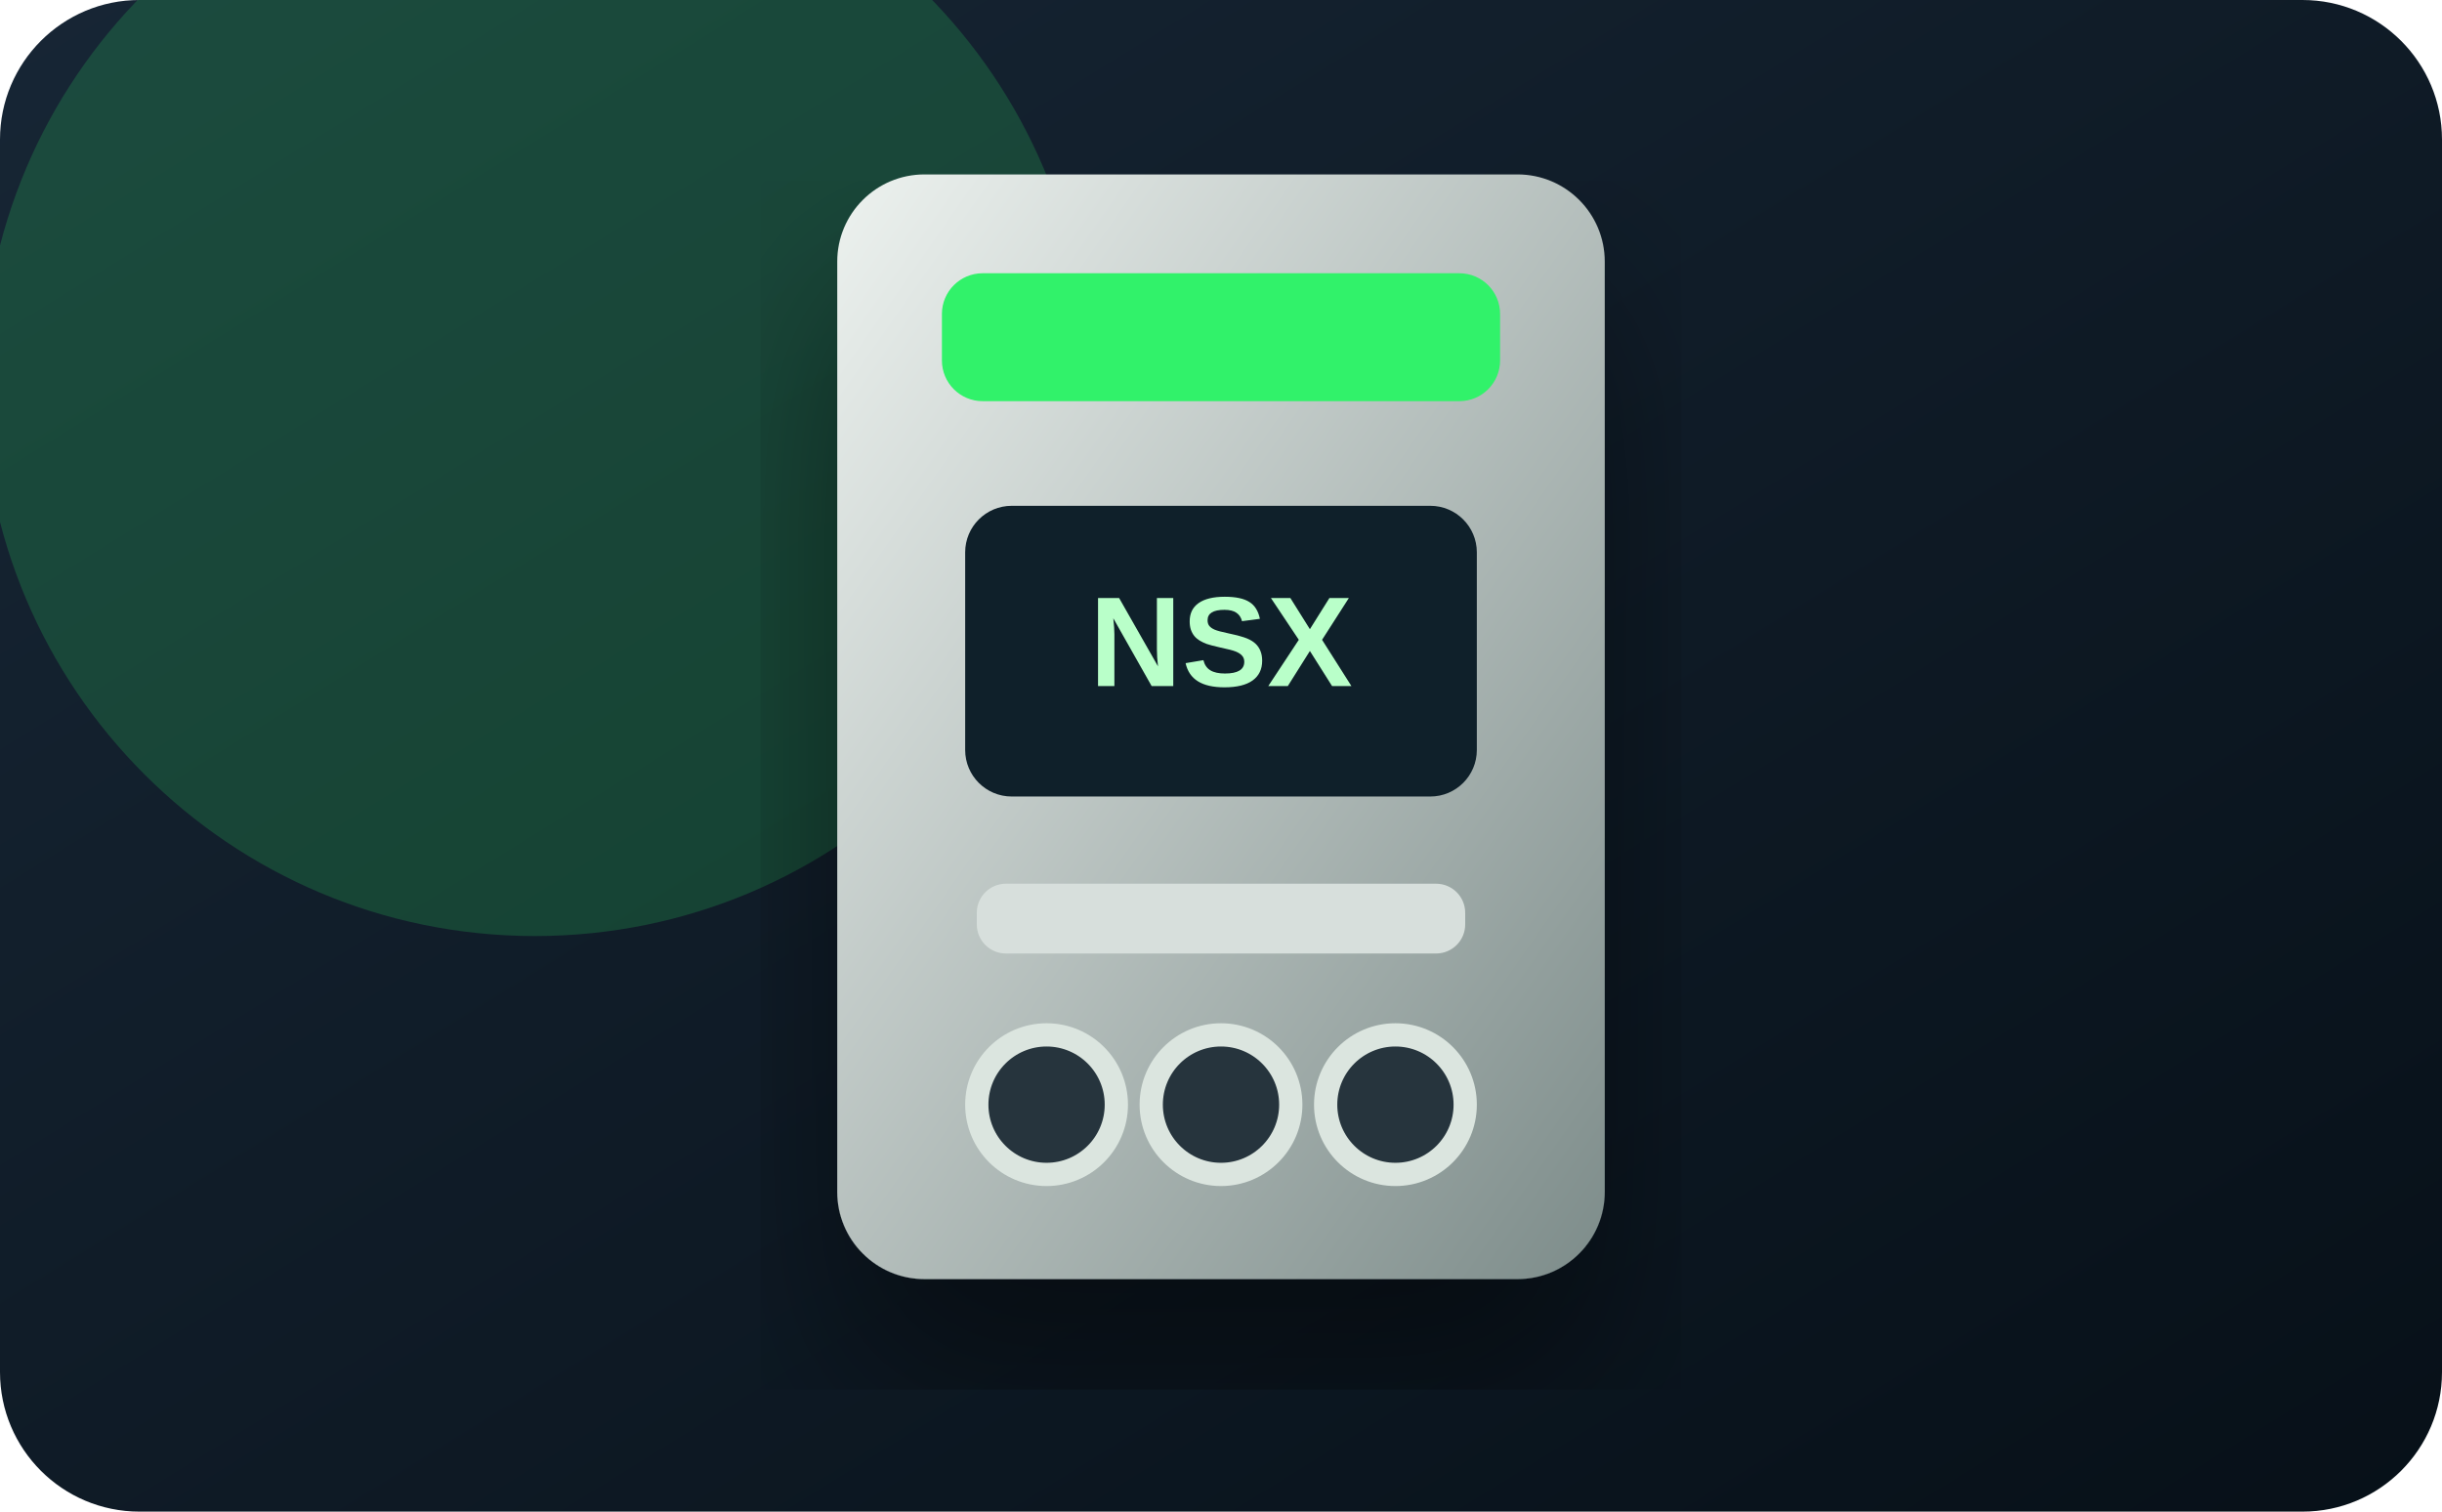
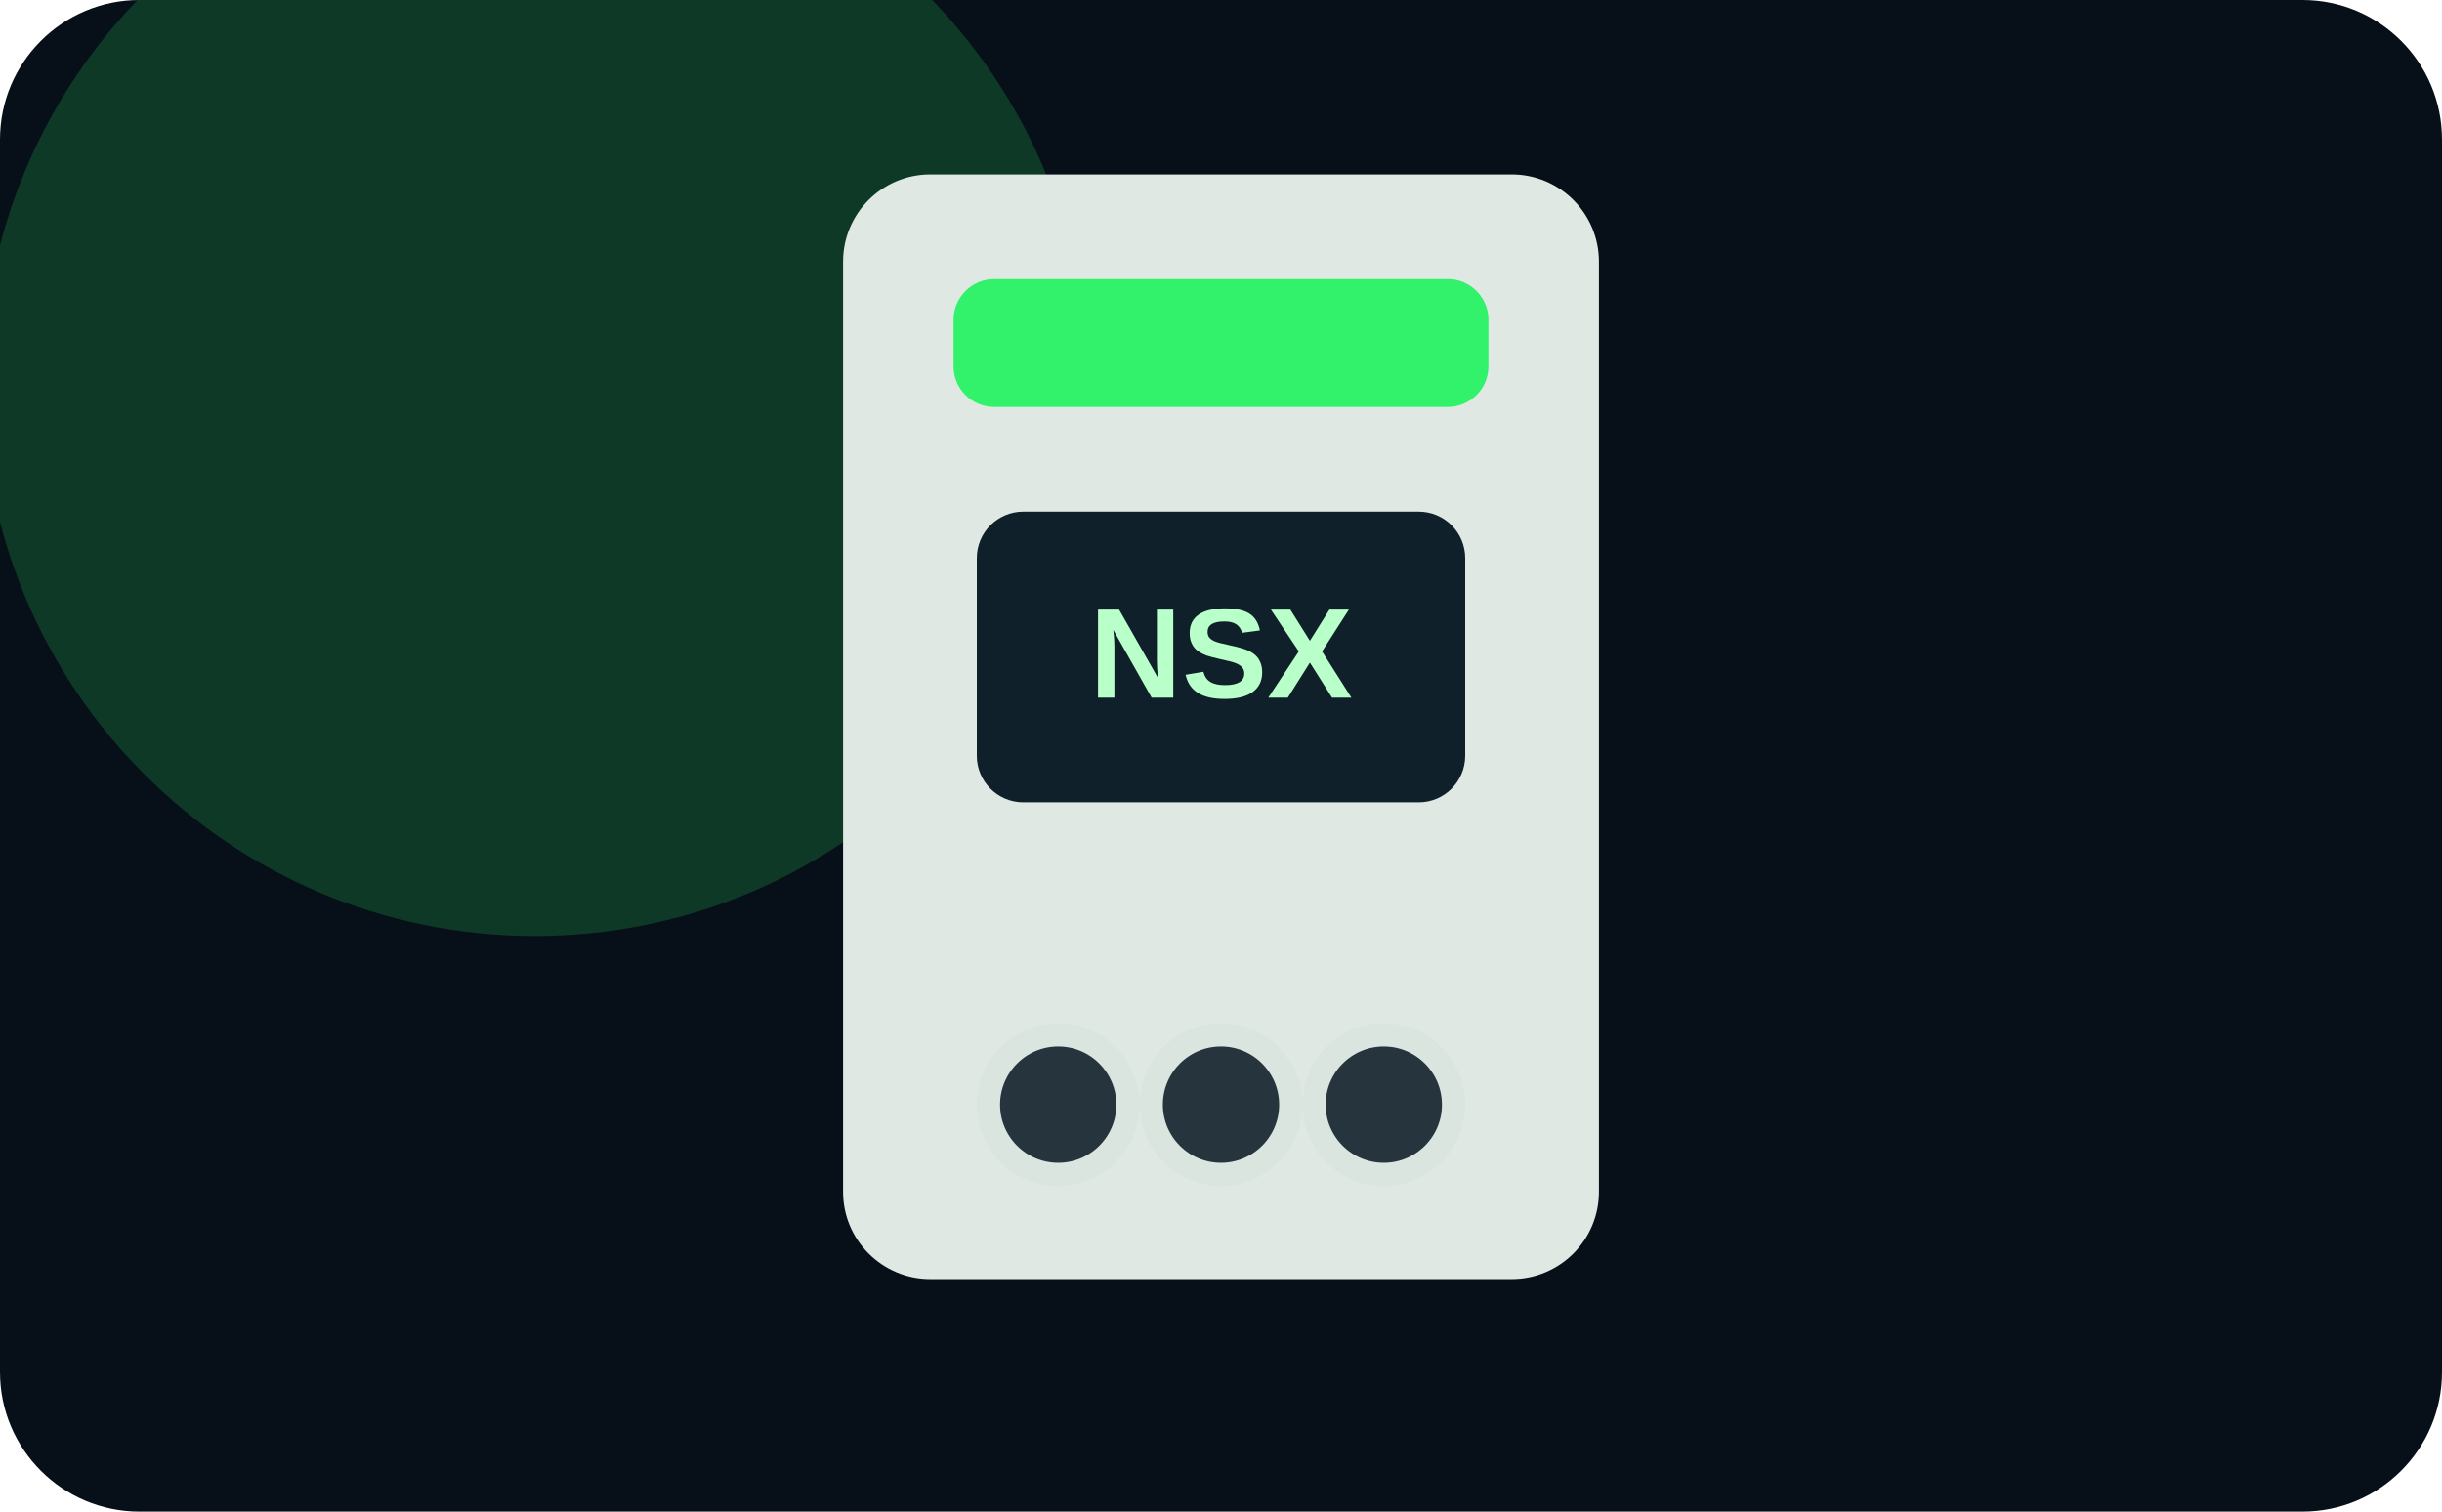
<svg xmlns="http://www.w3.org/2000/svg" width="420" height="260" viewBox="0 0 420 260">
-   <defs>
-     <linearGradient id="bg" x1="0" x2="1" y1="0" y2="1">
-       <stop offset="0" stop-color="#172635" />
-       <stop offset="1" stop-color="#071018" />
-     </linearGradient>
-     <linearGradient id="body" x1="0" x2="1" y1="0" y2="1">
-       <stop offset="0" stop-color="#edf2ef" />
-       <stop offset="1" stop-color="#7d8c8a" />
-     </linearGradient>
-     <filter id="shadow">
-       <feDropShadow dx="0" dy="20" stdDeviation="16" flood-color="#000" flood-opacity=".45" />
-     </filter>
-   </defs>
-   <rect width="420" height="260" rx="24" fill="url(#bg)" />
+   <rect width="420" height="260" rx="24" fill="#071018" />
  <circle cx="92" cy="66" r="95" fill="#31f26a" opacity=".18" />
-   <rect x="144" y="30" width="132" height="190" rx="15" fill="url(#body)" filter="url(#shadow)" />
-   <rect x="162" y="47" width="96" height="22" rx="7" fill="#31f26a" />
-   <rect x="166" y="87" width="88" height="50" rx="8" fill="#0f202a" />
-   <text x="210.0" y="118" fill="#b9ffc9" font-family="Arial" font-size="22" font-weight="700" text-anchor="middle">NSX</text>
-   <rect x="168" y="152" width="84" height="12" rx="5" fill="#d7dfdc" />
-   <circle cx="180" cy="190" r="12" fill="#26343d" stroke="#dbe5df" stroke-width="4" />
-   <circle cx="210.0" cy="190" r="12" fill="#26343d" stroke="#dbe5df" stroke-width="4" />
-   <circle cx="240" cy="190" r="12" fill="#26343d" stroke="#dbe5df" stroke-width="4" />
+   <rect x="145" y="30" width="130" height="190" rx="15" fill="#dfe8e3" />
+   <rect x="164" y="48" width="92" height="22" rx="7" fill="#31f26a" />
+   <rect x="168" y="88" width="84" height="50" rx="8" fill="#0f202a" />
+   <text x="210" y="120" fill="#b9ffc9" font-family="Arial" font-size="22" font-weight="700" text-anchor="middle">NSX</text>
+   <circle cx="182" cy="190" r="12" fill="#26343d" stroke="#dbe5df" stroke-width="4" />
+   <circle cx="210" cy="190" r="12" fill="#26343d" stroke="#dbe5df" stroke-width="4" />
+   <circle cx="238" cy="190" r="12" fill="#26343d" stroke="#dbe5df" stroke-width="4" />
</svg>
